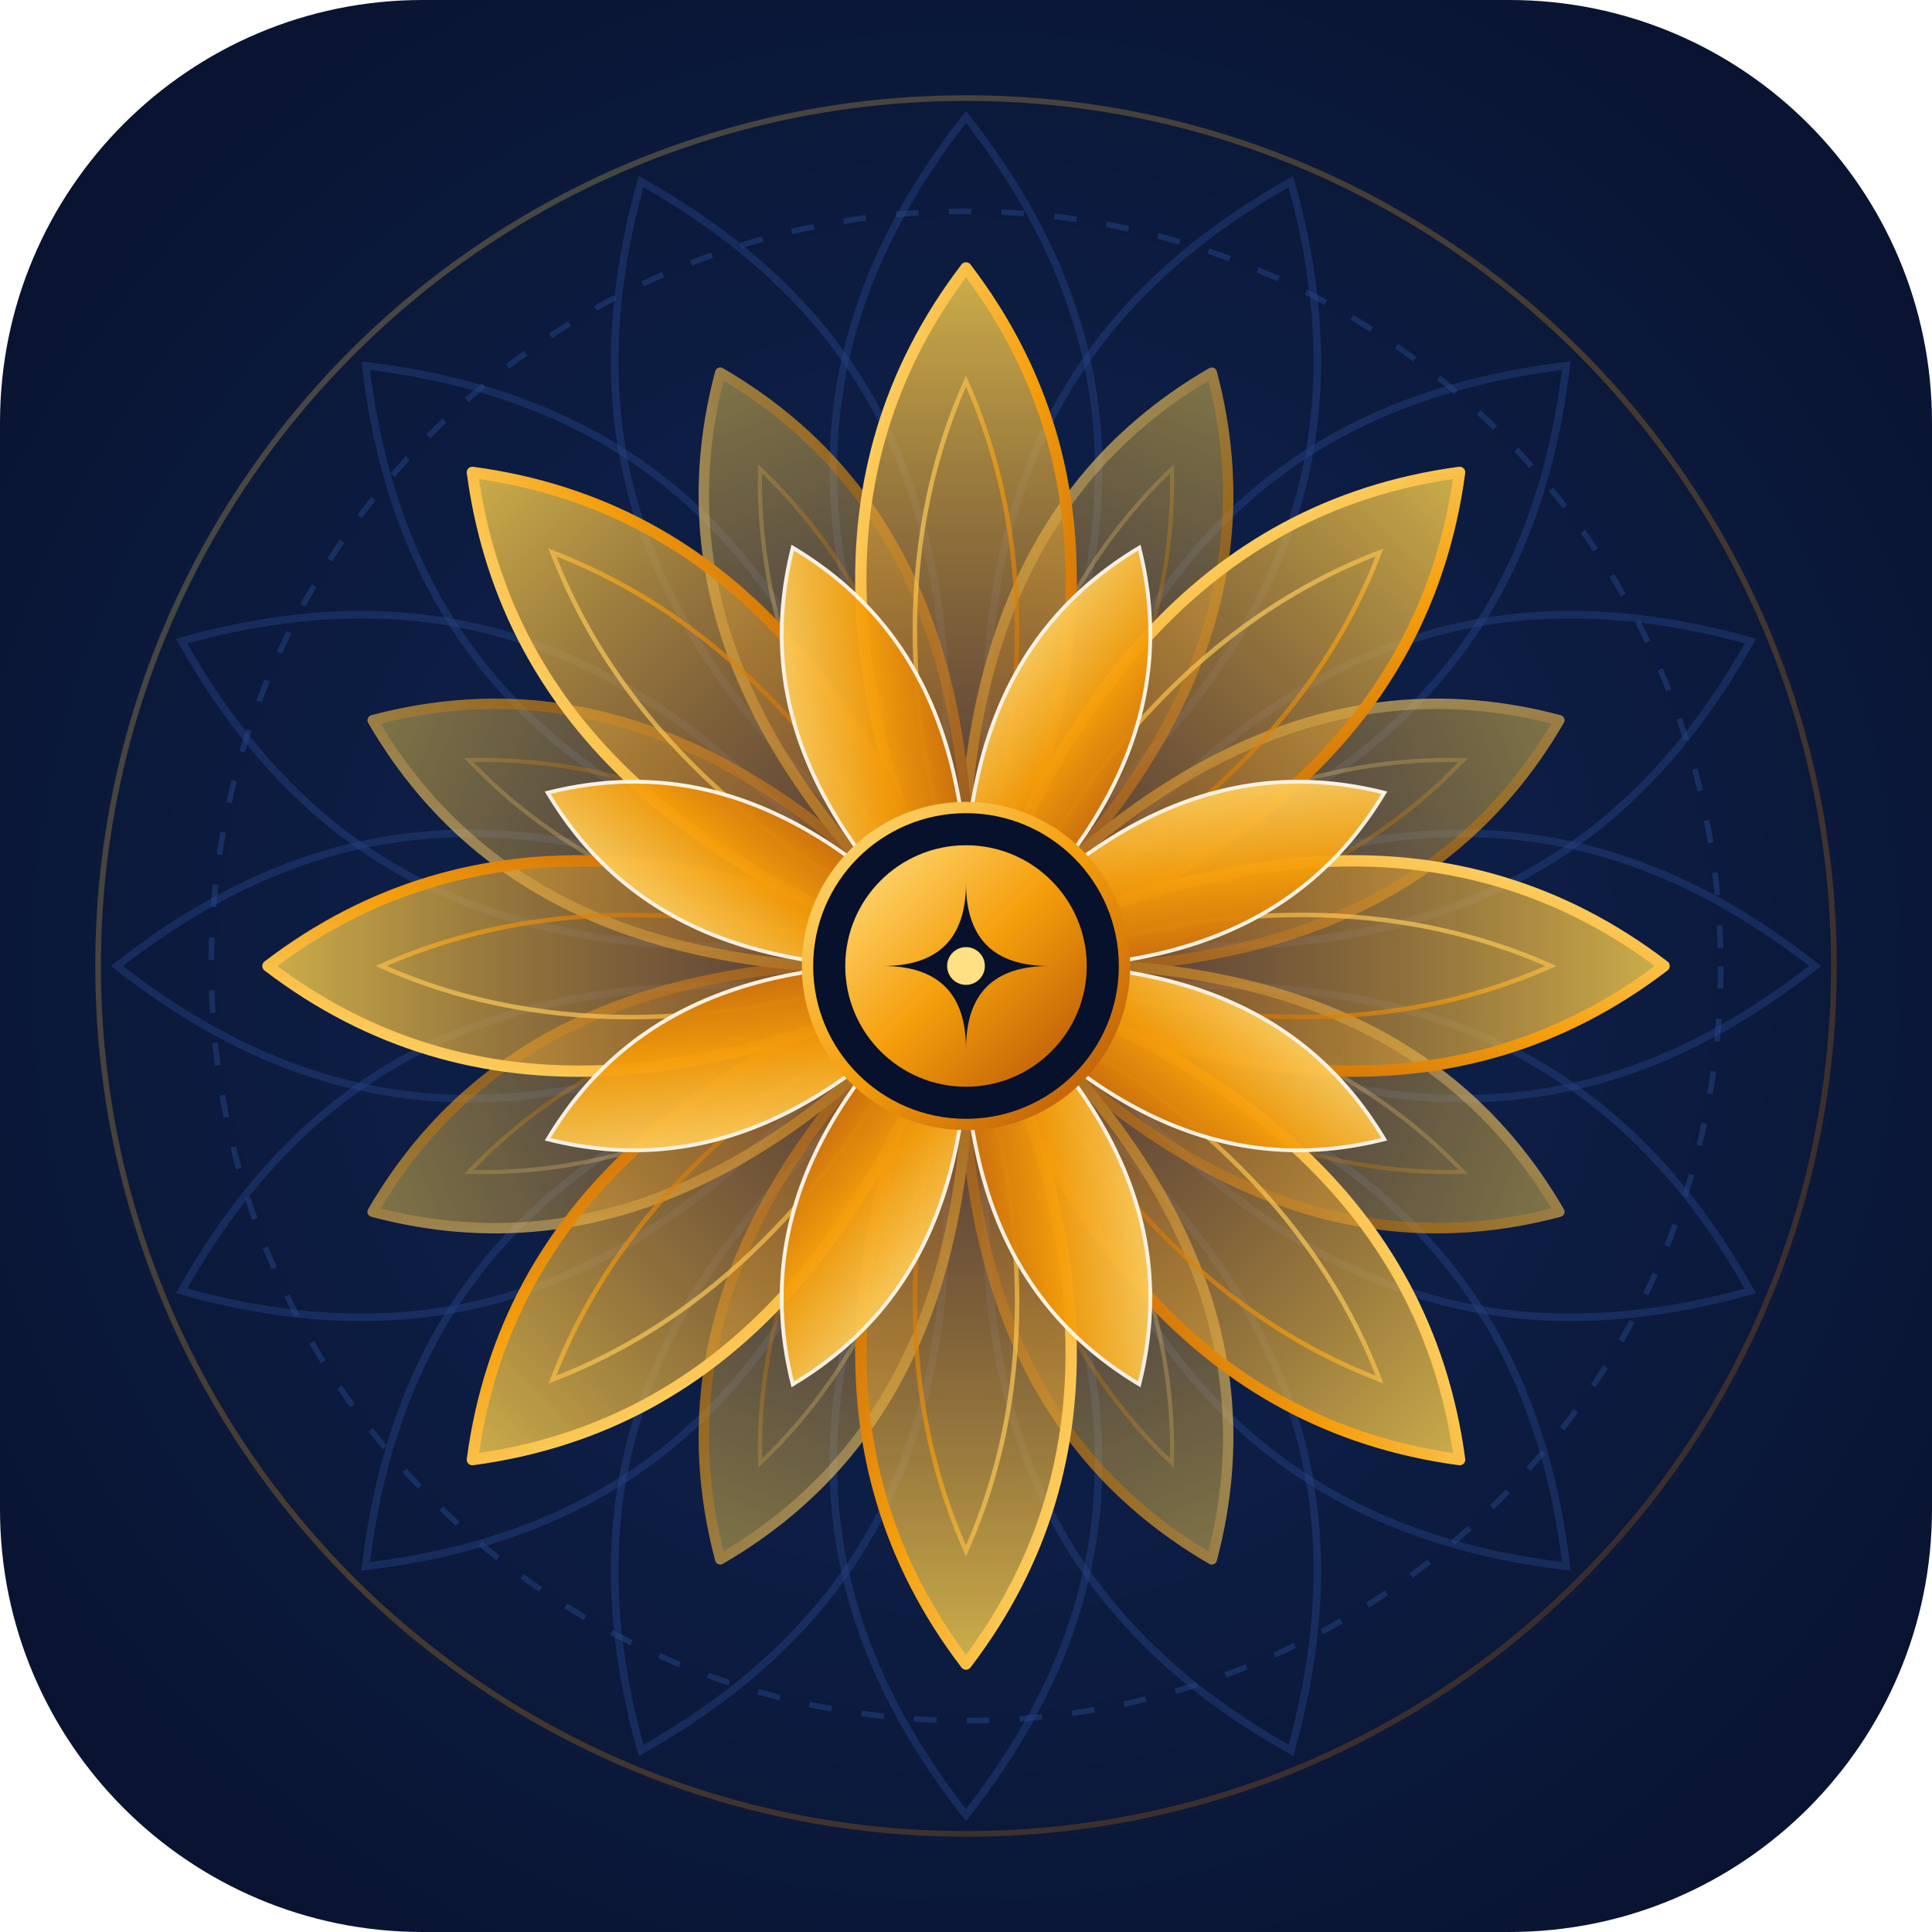
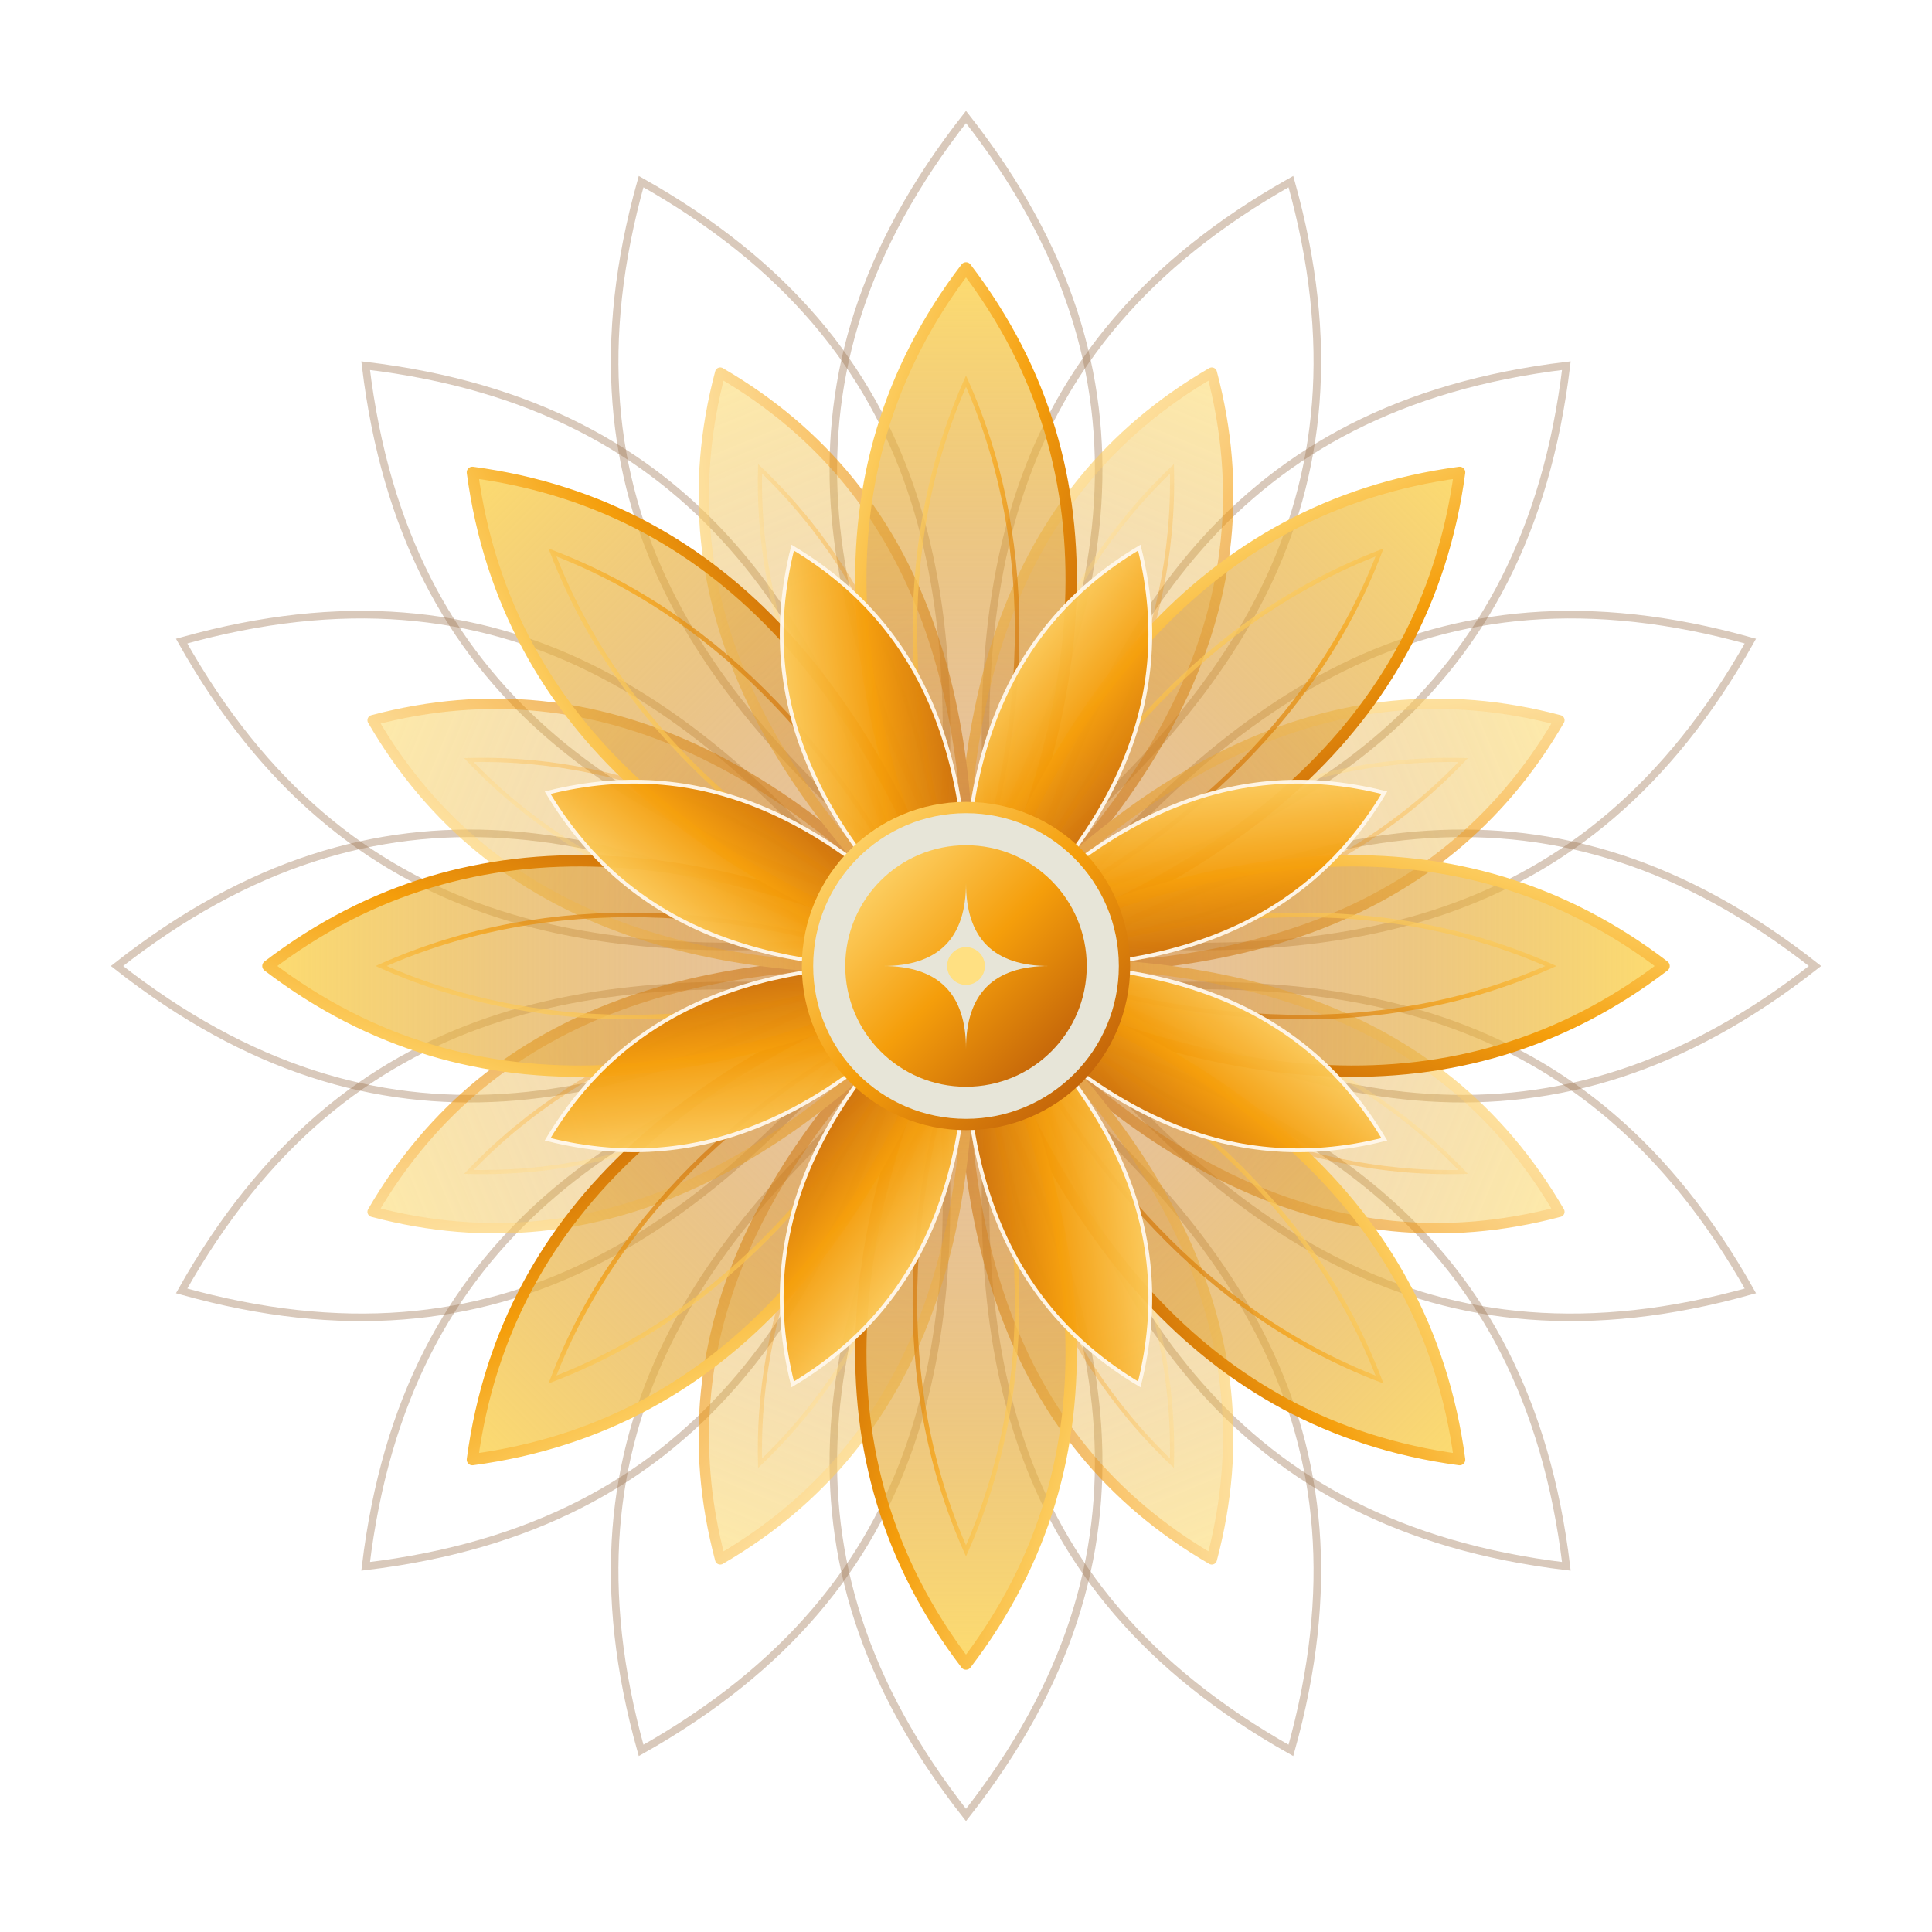
<svg xmlns="http://www.w3.org/2000/svg" viewBox="0 0 512 512" width="100%" height="100%">
  <defs>
-     <radialGradient id="bg-radial" cx="50%" cy="50%" r="70%" fx="50%" fy="50%">
-       <stop offset="0%" stop-color="#112656" />
-       <stop offset="100%" stop-color="#07112b" />
-     </radialGradient>
    <linearGradient id="gold-grad" x1="0%" y1="0%" x2="100%" y2="100%">
      <stop offset="0%" stop-color="#FFE082" />
      <stop offset="50%" stop-color="#F59E0B" />
      <stop offset="100%" stop-color="#B45309" />
    </linearGradient>
    <linearGradient id="gold-soft" x1="0%" y1="100%" x2="0%" y2="0%">
      <stop offset="0%" stop-color="#B45309" stop-opacity="0.3" />
      <stop offset="100%" stop-color="#FCD34D" stop-opacity="0.8" />
    </linearGradient>
-     <path id="ambient-petal" d="M 0,-20 C -38,-90 -55,-155 0,-225 C 55,-155 38,-90 0,-20 Z" fill="none" stroke="#254385" stroke-width="2" opacity="0.45" />
+     <path id="ambient-petal" d="M 0,-20 C -38,-90 -55,-155 0,-225 C 55,-155 38,-90 0,-20 Z" fill="none" stroke="#9A704C" stroke-width="2" opacity="0.38" />
    <g id="main-petal">
      <path d="M 0,0 C -32,-65 -42,-130 0,-185 C 42,-130 32,-65 0,0 Z" fill="url(#gold-soft)" stroke="url(#gold-grad)" stroke-width="3" stroke-linejoin="round" />
      <path d="M 0,-15 C -16,-60 -20,-110 0,-155 C 20,-110 16,-60 0,-15 Z" fill="none" stroke="url(#gold-grad)" stroke-width="1.2" opacity="0.7" />
    </g>
    <path id="inner-petal" d="M 0,0 C -22,-45 -26,-85 0,-120 C 26,-85 22,-45 0,0 Z" fill="url(#gold-grad)" stroke="#FFF8EB" stroke-width="1" opacity="0.95" />
  </defs>
-   <rect width="512" height="512" rx="112" fill="url(#bg-radial)" />
-   <circle cx="256" cy="256" r="230" fill="none" stroke="url(#gold-grad)" stroke-width="1.5" opacity="0.25" />
-   <circle cx="256" cy="256" r="200" fill="none" stroke="#254385" stroke-width="1.5" stroke-dasharray="6 8" opacity="0.5" />
  <g transform="translate(256, 256)">
    <g>
      <use href="#ambient-petal" transform="rotate(0)" />
      <use href="#ambient-petal" transform="rotate(22.5)" />
      <use href="#ambient-petal" transform="rotate(45)" />
      <use href="#ambient-petal" transform="rotate(67.5)" />
      <use href="#ambient-petal" transform="rotate(90)" />
      <use href="#ambient-petal" transform="rotate(112.5)" />
      <use href="#ambient-petal" transform="rotate(135)" />
      <use href="#ambient-petal" transform="rotate(157.5)" />
      <use href="#ambient-petal" transform="rotate(180)" />
      <use href="#ambient-petal" transform="rotate(202.5)" />
      <use href="#ambient-petal" transform="rotate(225)" />
      <use href="#ambient-petal" transform="rotate(247.5)" />
      <use href="#ambient-petal" transform="rotate(270)" />
      <use href="#ambient-petal" transform="rotate(292.5)" />
      <use href="#ambient-petal" transform="rotate(315)" />
      <use href="#ambient-petal" transform="rotate(337.5)" />
    </g>
    <g opacity="0.6" transform="scale(0.92)">
      <use href="#main-petal" transform="rotate(22.5)" />
      <use href="#main-petal" transform="rotate(67.5)" />
      <use href="#main-petal" transform="rotate(112.5)" />
      <use href="#main-petal" transform="rotate(157.5)" />
      <use href="#main-petal" transform="rotate(202.5)" />
      <use href="#main-petal" transform="rotate(247.5)" />
      <use href="#main-petal" transform="rotate(292.5)" />
      <use href="#main-petal" transform="rotate(337.5)" />
    </g>
    <g>
      <use href="#main-petal" transform="rotate(0)" />
      <use href="#main-petal" transform="rotate(45)" />
      <use href="#main-petal" transform="rotate(90)" />
      <use href="#main-petal" transform="rotate(135)" />
      <use href="#main-petal" transform="rotate(180)" />
      <use href="#main-petal" transform="rotate(225)" />
      <use href="#main-petal" transform="rotate(270)" />
      <use href="#main-petal" transform="rotate(315)" />
    </g>
    <g>
      <use href="#inner-petal" transform="rotate(22.5)" />
      <use href="#inner-petal" transform="rotate(67.5)" />
      <use href="#inner-petal" transform="rotate(112.5)" />
      <use href="#inner-petal" transform="rotate(157.5)" />
      <use href="#inner-petal" transform="rotate(202.5)" />
      <use href="#inner-petal" transform="rotate(247.5)" />
      <use href="#inner-petal" transform="rotate(292.5)" />
      <use href="#inner-petal" transform="rotate(337.5)" />
    </g>
-     <circle cx="0" cy="0" r="42" fill="#07112b" stroke="url(#gold-grad)" stroke-width="3" />
+     <circle cx="0" cy="0" r="42" fill="#E7E5D8" stroke="url(#gold-grad)" stroke-width="3" />
    <circle cx="0" cy="0" r="32" fill="url(#gold-grad)" />
-     <path d="M 0,-22 Q 0,0 22,0 Q 0,0 0,22 Q 0,0 -22,0 Q 0,0 0,-22 Z" fill="#07112b" />
+     <path d="M 0,-22 Q 0,0 22,0 Q 0,0 0,22 Q 0,0 -22,0 Q 0,0 0,-22 Z" fill="#E7E5D8" />
    <circle cx="0" cy="0" r="5" fill="#FFE082" />
  </g>
</svg>
